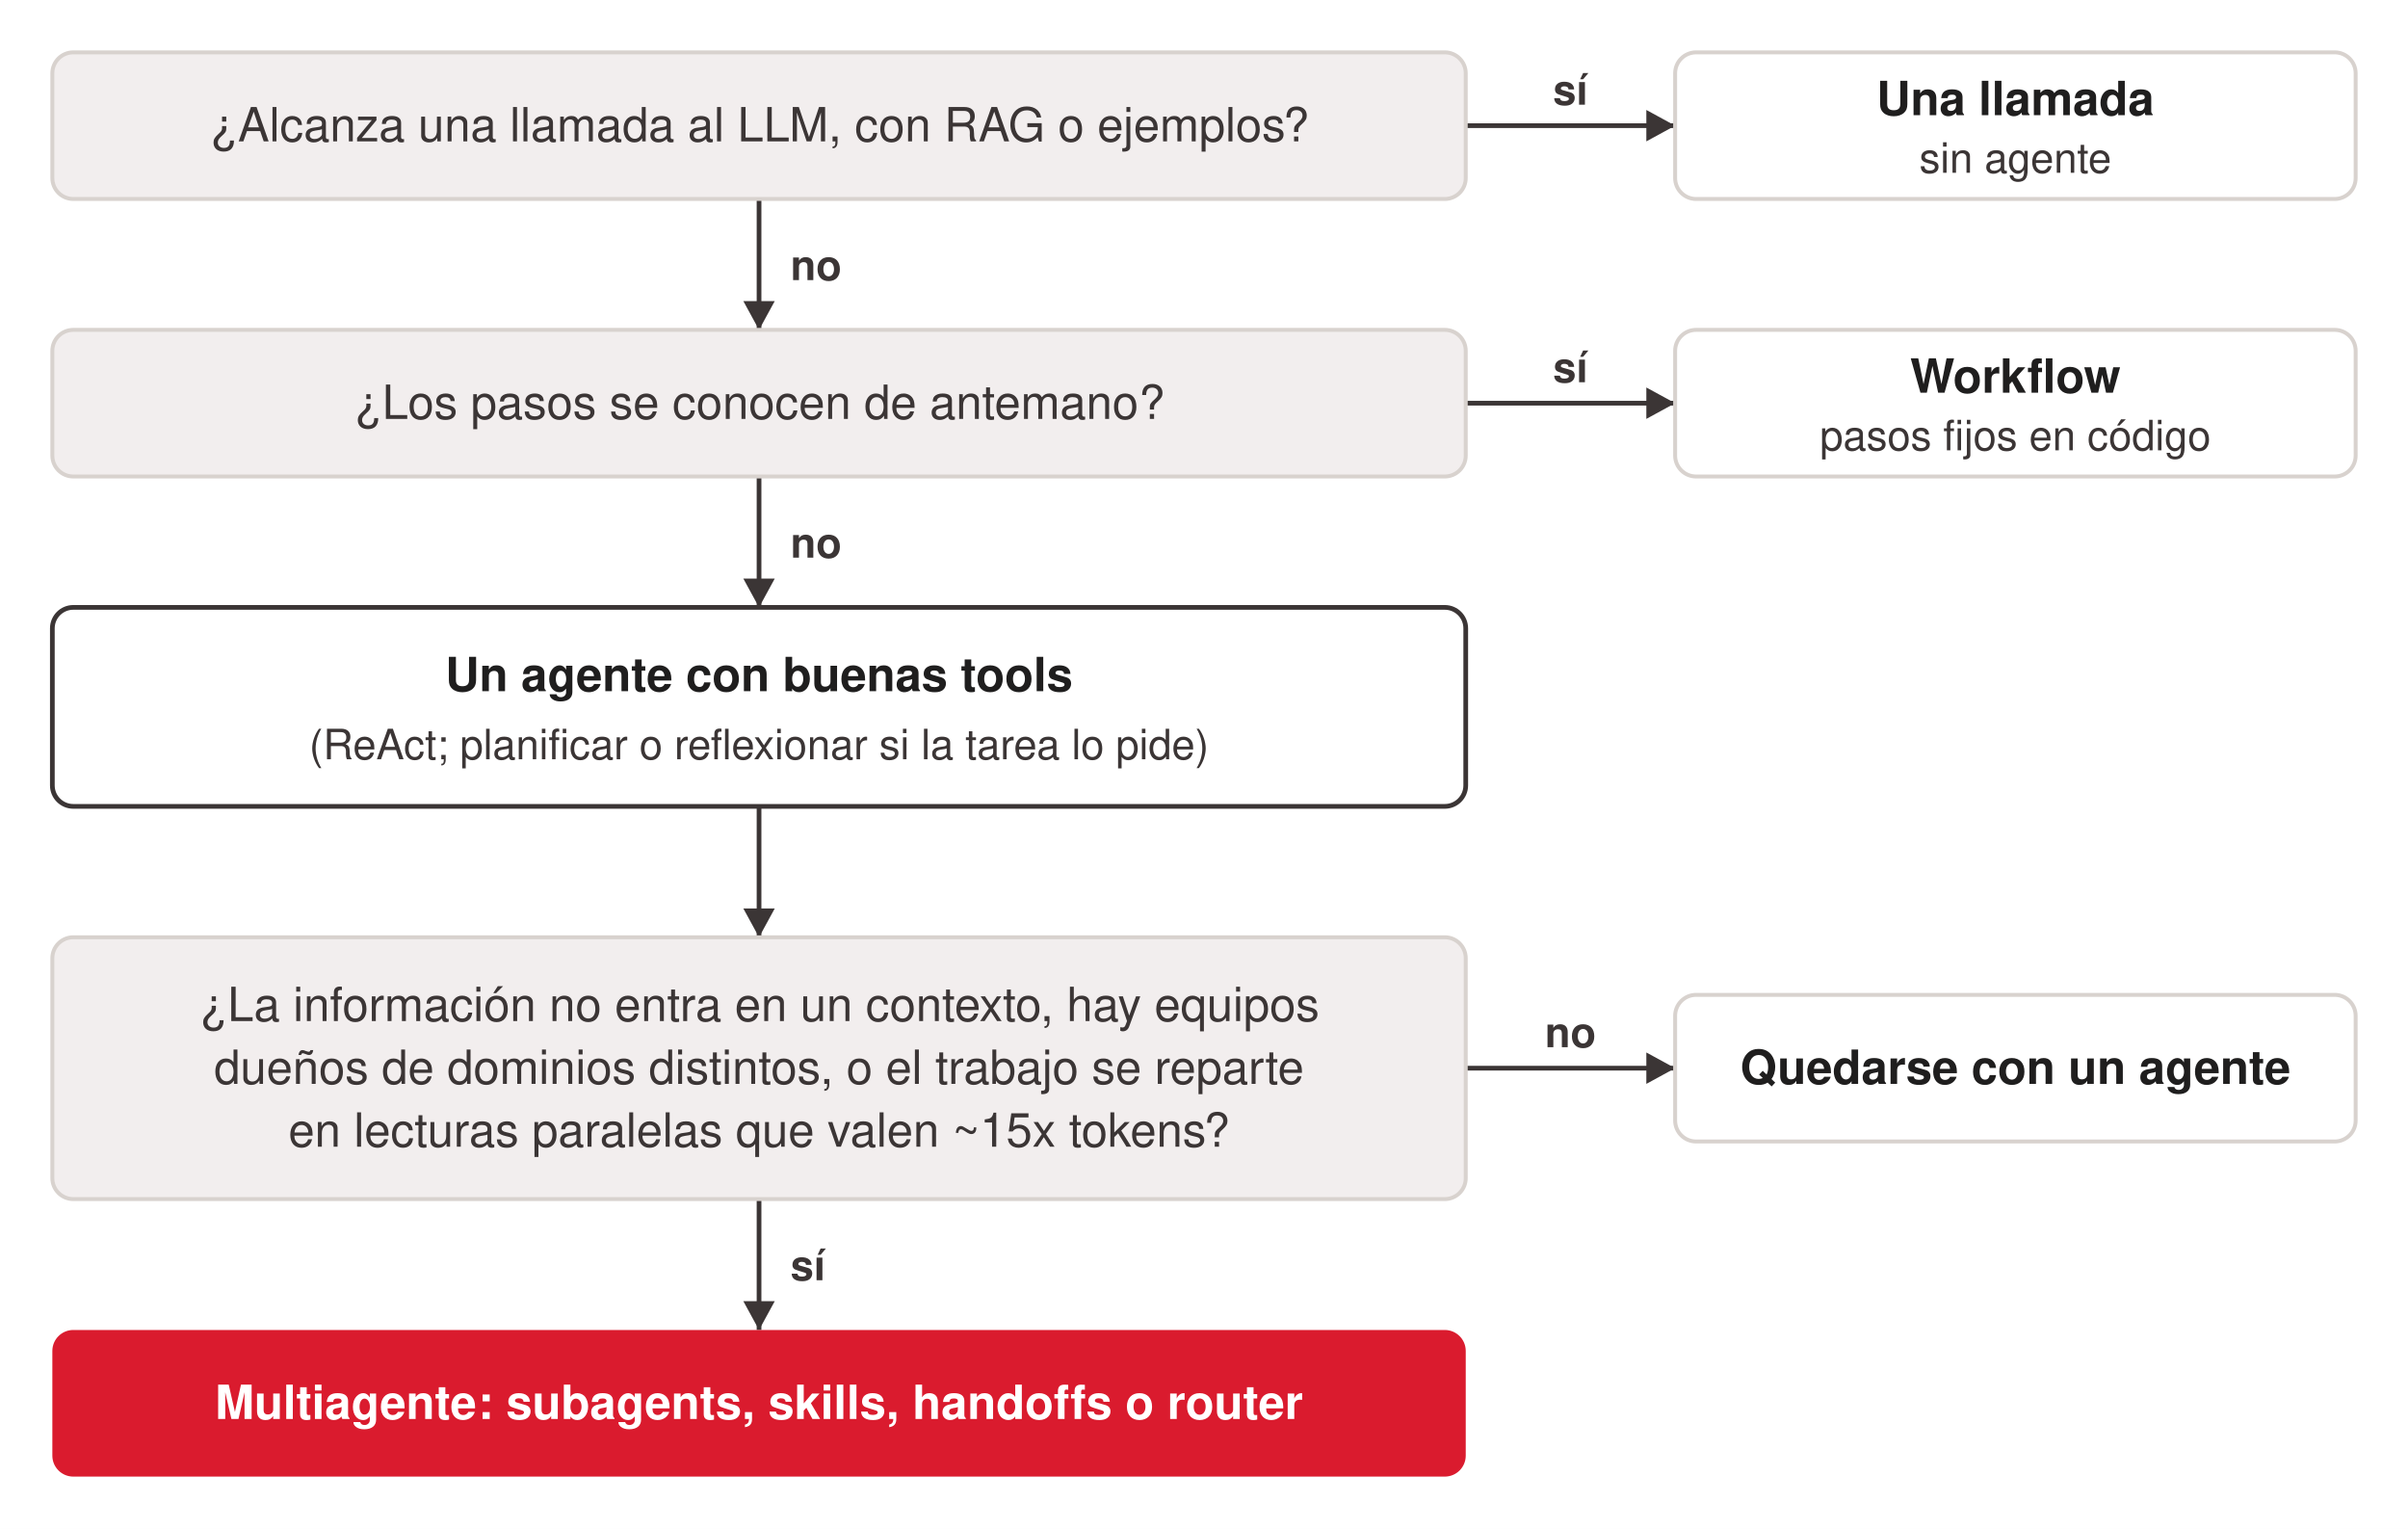
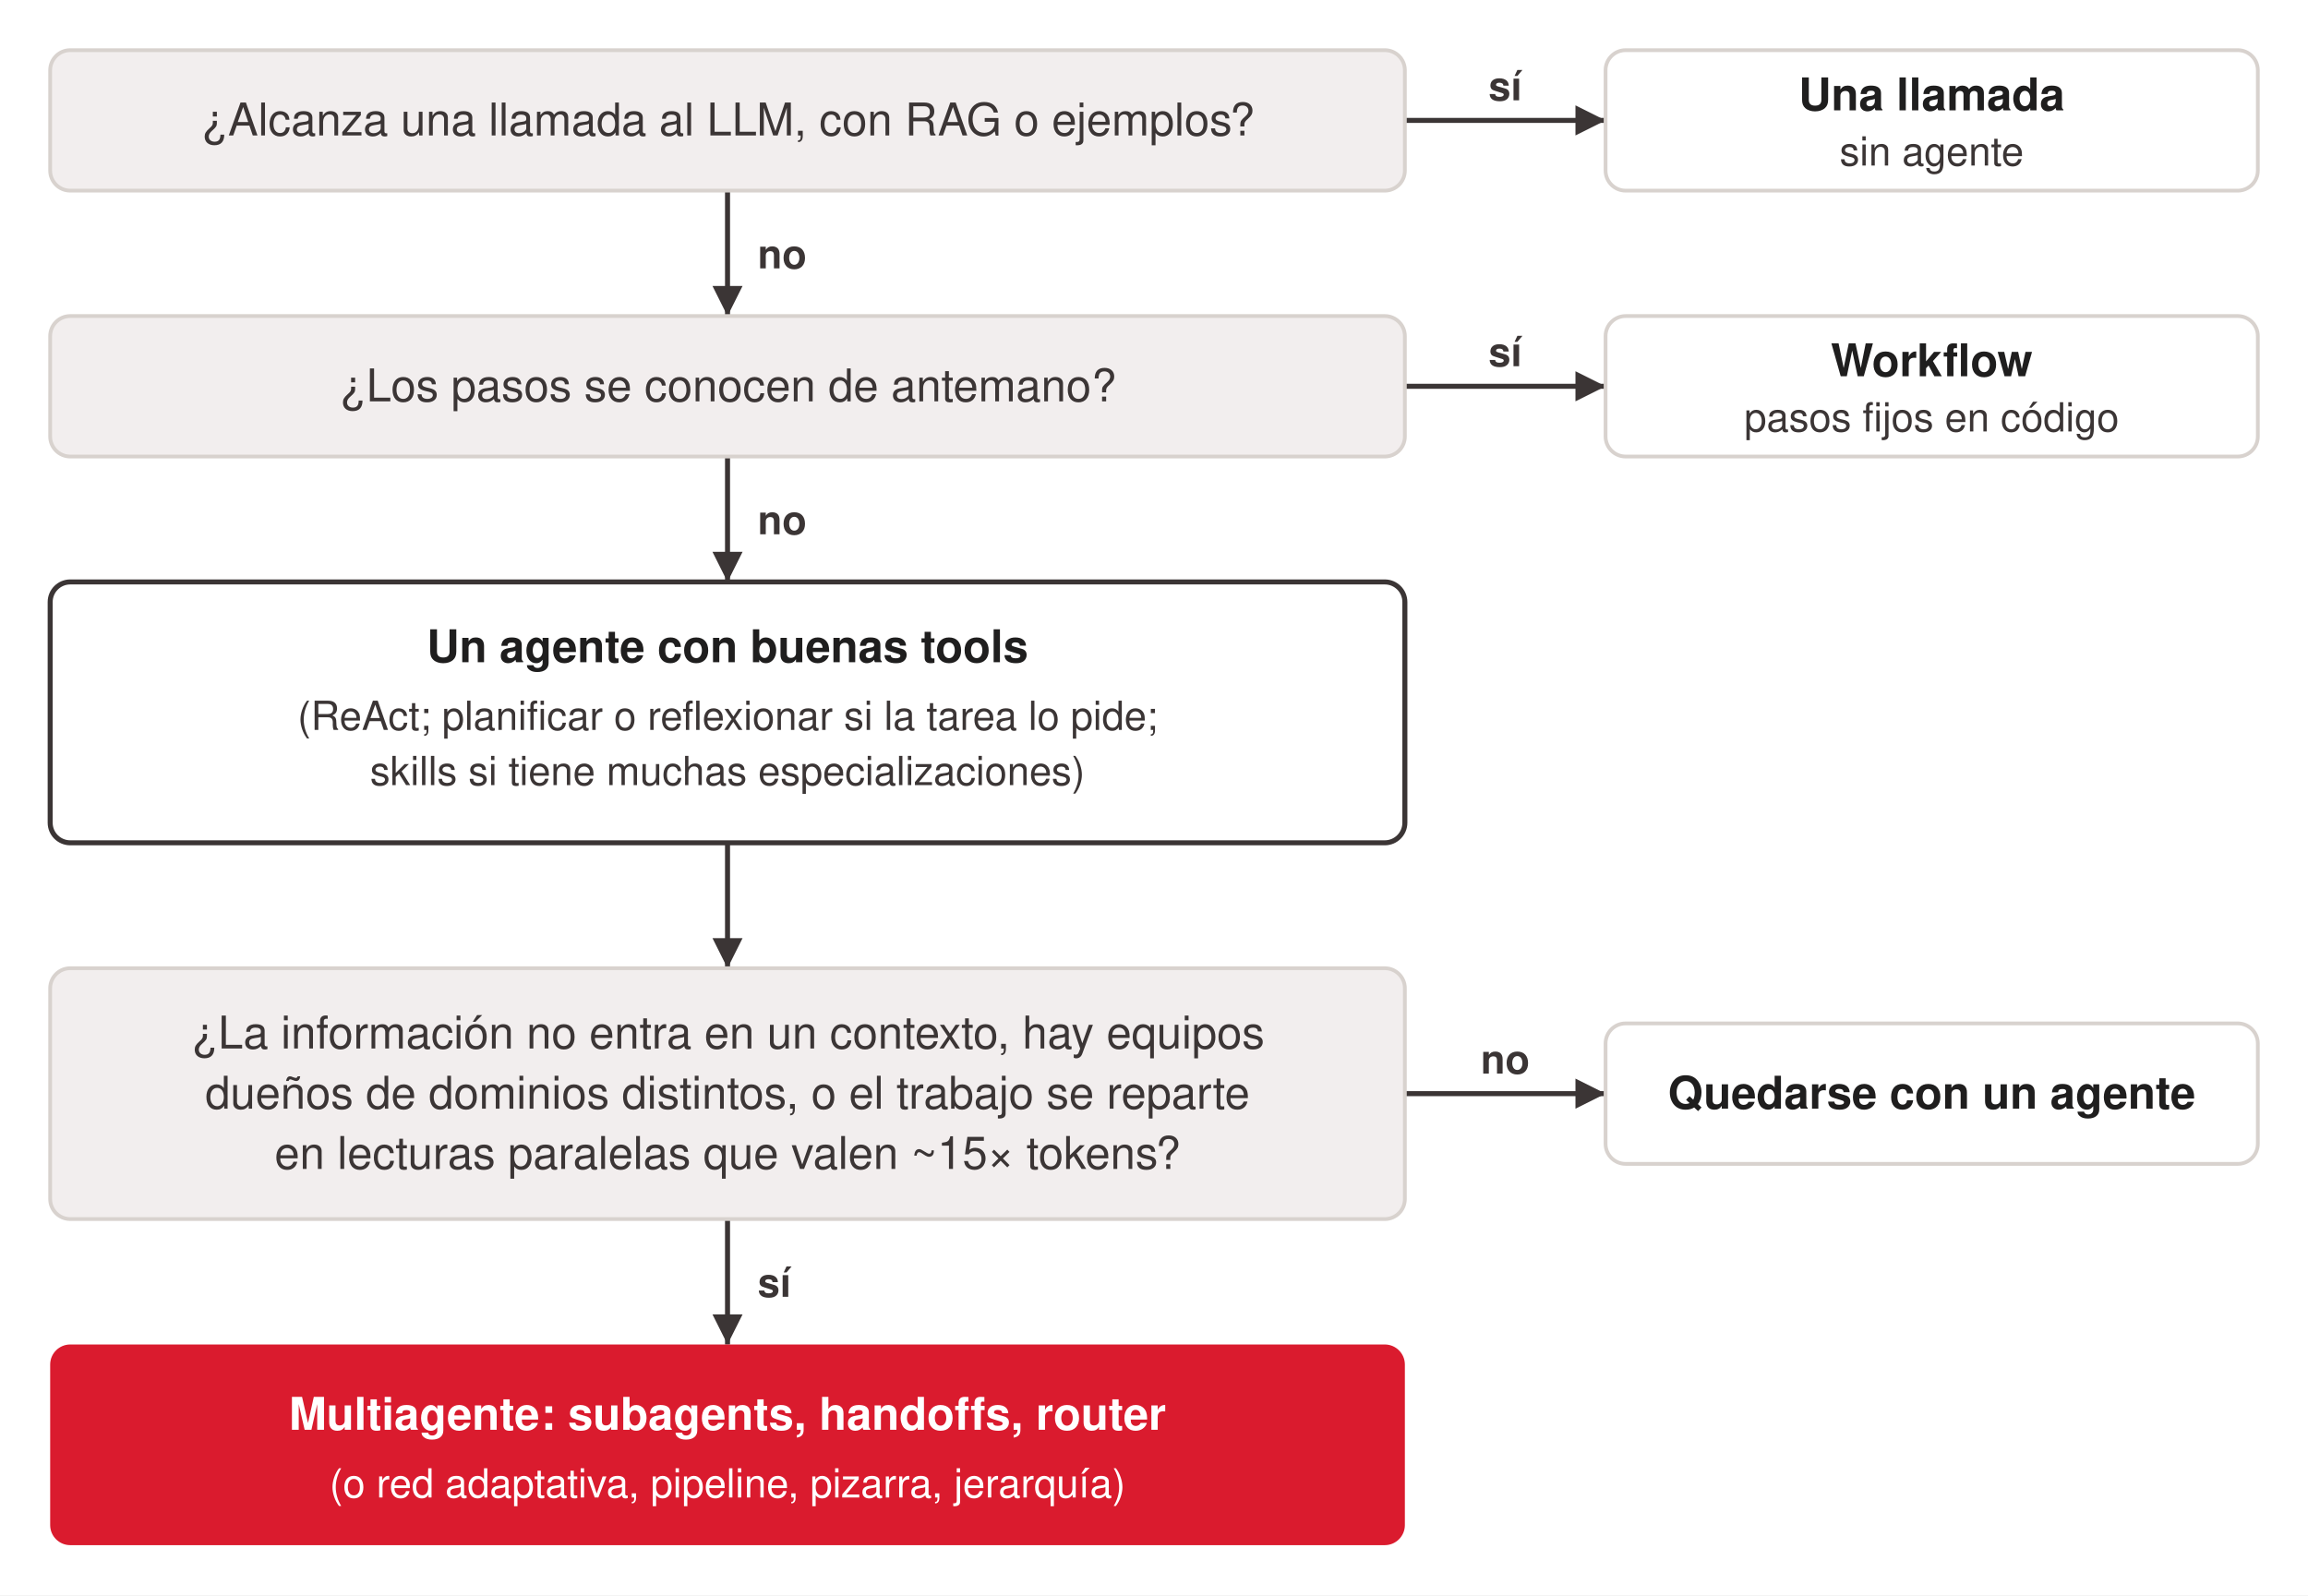
- <svg xmlns="http://www.w3.org/2000/svg" viewBox="0 0 920 584" font-family="Helvetica, Arial, sans-serif" font-size="18" fill="#3B3535">
+ <svg xmlns="http://www.w3.org/2000/svg" viewBox="0 0 920 636" font-family="Helvetica, Arial, sans-serif" font-size="18" fill="#3B3535">
  <defs>
-     <marker id="ah" markerUnits="userSpaceOnUse" markerWidth="12" markerHeight="12" refX="11" refY="6" orient="auto">
-       <path d="M0,0 L11,6 L0,12 z" fill="#3B3535" />
+     <marker id="ah" markerUnits="userSpaceOnUse" markerWidth="12" markerHeight="12" viewBox="0 0 12 12" refX="12" refY="6" orient="auto">
+       <path d="M0,0 L12,6 L0,12 z" fill="#3B3535" />
    </marker>
  </defs>
-   <rect x="0" y="0" width="920" height="584" fill="#ffffff" />
-   <g stroke="#3B3535" stroke-width="1.8" fill="none" marker-end="url(#ah)">
+   <rect x="0" y="0" width="920" height="636" fill="#ffffff" />
+   <g stroke="#3B3535" stroke-width="2" fill="none" marker-end="url(#ah)">
    <line x1="290" y1="76" x2="290" y2="126" />
    <line x1="290" y1="182" x2="290" y2="232" />
-     <line x1="290" y1="308" x2="290" y2="358" />
-     <line x1="290" y1="458" x2="290" y2="508" />
+     <line x1="290" y1="336" x2="290" y2="386" />
+     <line x1="290" y1="486" x2="290" y2="536" />
    <line x1="560" y1="48" x2="640" y2="48" />
    <line x1="560" y1="154" x2="640" y2="154" />
-     <line x1="560" y1="408" x2="640" y2="408" />
+     <line x1="560" y1="436" x2="640" y2="436" />
  </g>
  <g stroke="#D8D2CE" stroke-width="1.5">
    <rect x="20" y="20" width="540" height="56" rx="8" fill="#F2EEEE" />
    <rect x="20" y="126" width="540" height="56" rx="8" fill="#F2EEEE" />
-     <rect x="20" y="358" width="540" height="100" rx="8" fill="#F2EEEE" />
+     <rect x="20" y="386" width="540" height="100" rx="8" fill="#F2EEEE" />
    <rect x="640" y="20" width="260" height="56" rx="8" fill="#ffffff" />
    <rect x="640" y="126" width="260" height="56" rx="8" fill="#ffffff" />
-     <rect x="640" y="380" width="260" height="56" rx="8" fill="#ffffff" />
+     <rect x="640" y="408" width="260" height="56" rx="8" fill="#ffffff" />
  </g>
-   <rect x="20" y="232" width="540" height="76" rx="8" fill="#ffffff" stroke="#3B3535" stroke-width="1.8" />
-   <rect x="20" y="508" width="540" height="56" rx="8" fill="#DA1B2E" />
+   <rect x="20" y="232" width="540" height="104" rx="8" fill="#ffffff" stroke="#3B3535" stroke-width="2" />
+   <rect x="20" y="536" width="540" height="80" rx="8" fill="#DA1B2E" />
  <g text-anchor="middle">
    <text x="290" y="54">¿Alcanza una llamada al LLM, con RAG o ejemplos?</text>
    <text x="290" y="160">¿Los pasos se conocen de antemano?</text>
    <text x="290" y="264" font-weight="bold" fill="#1F1E1E">Un agente con buenas tools</text>
-     <text x="290" y="290" font-size="16">(ReAct; planificar o reflexionar si la tarea lo pide)</text>
-     <text x="290" y="390">¿La información no entra en un contexto, hay equipos</text>
-     <text x="290" y="414">dueños de dominios distintos, o el trabajo se reparte</text>
-     <text x="290" y="438">en lecturas paralelas que valen ~15x tokens?</text>
-     <text x="290" y="542" font-weight="bold" fill="#ffffff">Multiagente: subagents, skills, handoffs o router</text>
+     <text x="290" y="291" font-size="16">(ReAct; planificar o reflexionar si la tarea lo pide;</text>
+     <text x="290" y="313" font-size="16">skills si tiene muchas especializaciones)</text>
+     <text x="290" y="418">¿La información no entra en un contexto, hay equipos</text>
+     <text x="290" y="442">dueños de dominios distintos, o el trabajo se reparte</text>
+     <text x="290" y="466">en lecturas paralelas que valen ~15× tokens?</text>
+     <text x="290" y="570" font-weight="bold" fill="#ffffff">Multiagente: subagents, handoffs, router</text>
+     <text x="290" y="597" font-size="16" fill="#ffffff">(o red adaptativa, pipeline, pizarra, jerarquía)</text>
    <text x="770" y="44" font-weight="bold" fill="#1F1E1E">Una llamada</text>
    <text x="770" y="66" font-size="16">sin agente</text>
    <text x="770" y="150" font-weight="bold" fill="#1F1E1E">Workflow</text>
    <text x="770" y="172" font-size="16">pasos fijos en código</text>
-     <text x="770" y="414" font-weight="bold" fill="#1F1E1E">Quedarse con un agente</text>
+     <text x="770" y="442" font-weight="bold" fill="#1F1E1E">Quedarse con un agente</text>
    <text x="600" y="40" font-size="16" font-weight="bold">sí</text>
    <text x="600" y="146" font-size="16" font-weight="bold">sí</text>
-     <text x="600" y="400" font-size="16" font-weight="bold">no</text>
+     <text x="600" y="428" font-size="16" font-weight="bold">no</text>
  </g>
  <g font-size="16" font-weight="bold">
    <text x="302" y="107">no</text>
    <text x="302" y="213">no</text>
-     <text x="302" y="489">sí</text>
+     <text x="302" y="517">sí</text>
  </g>
</svg>
